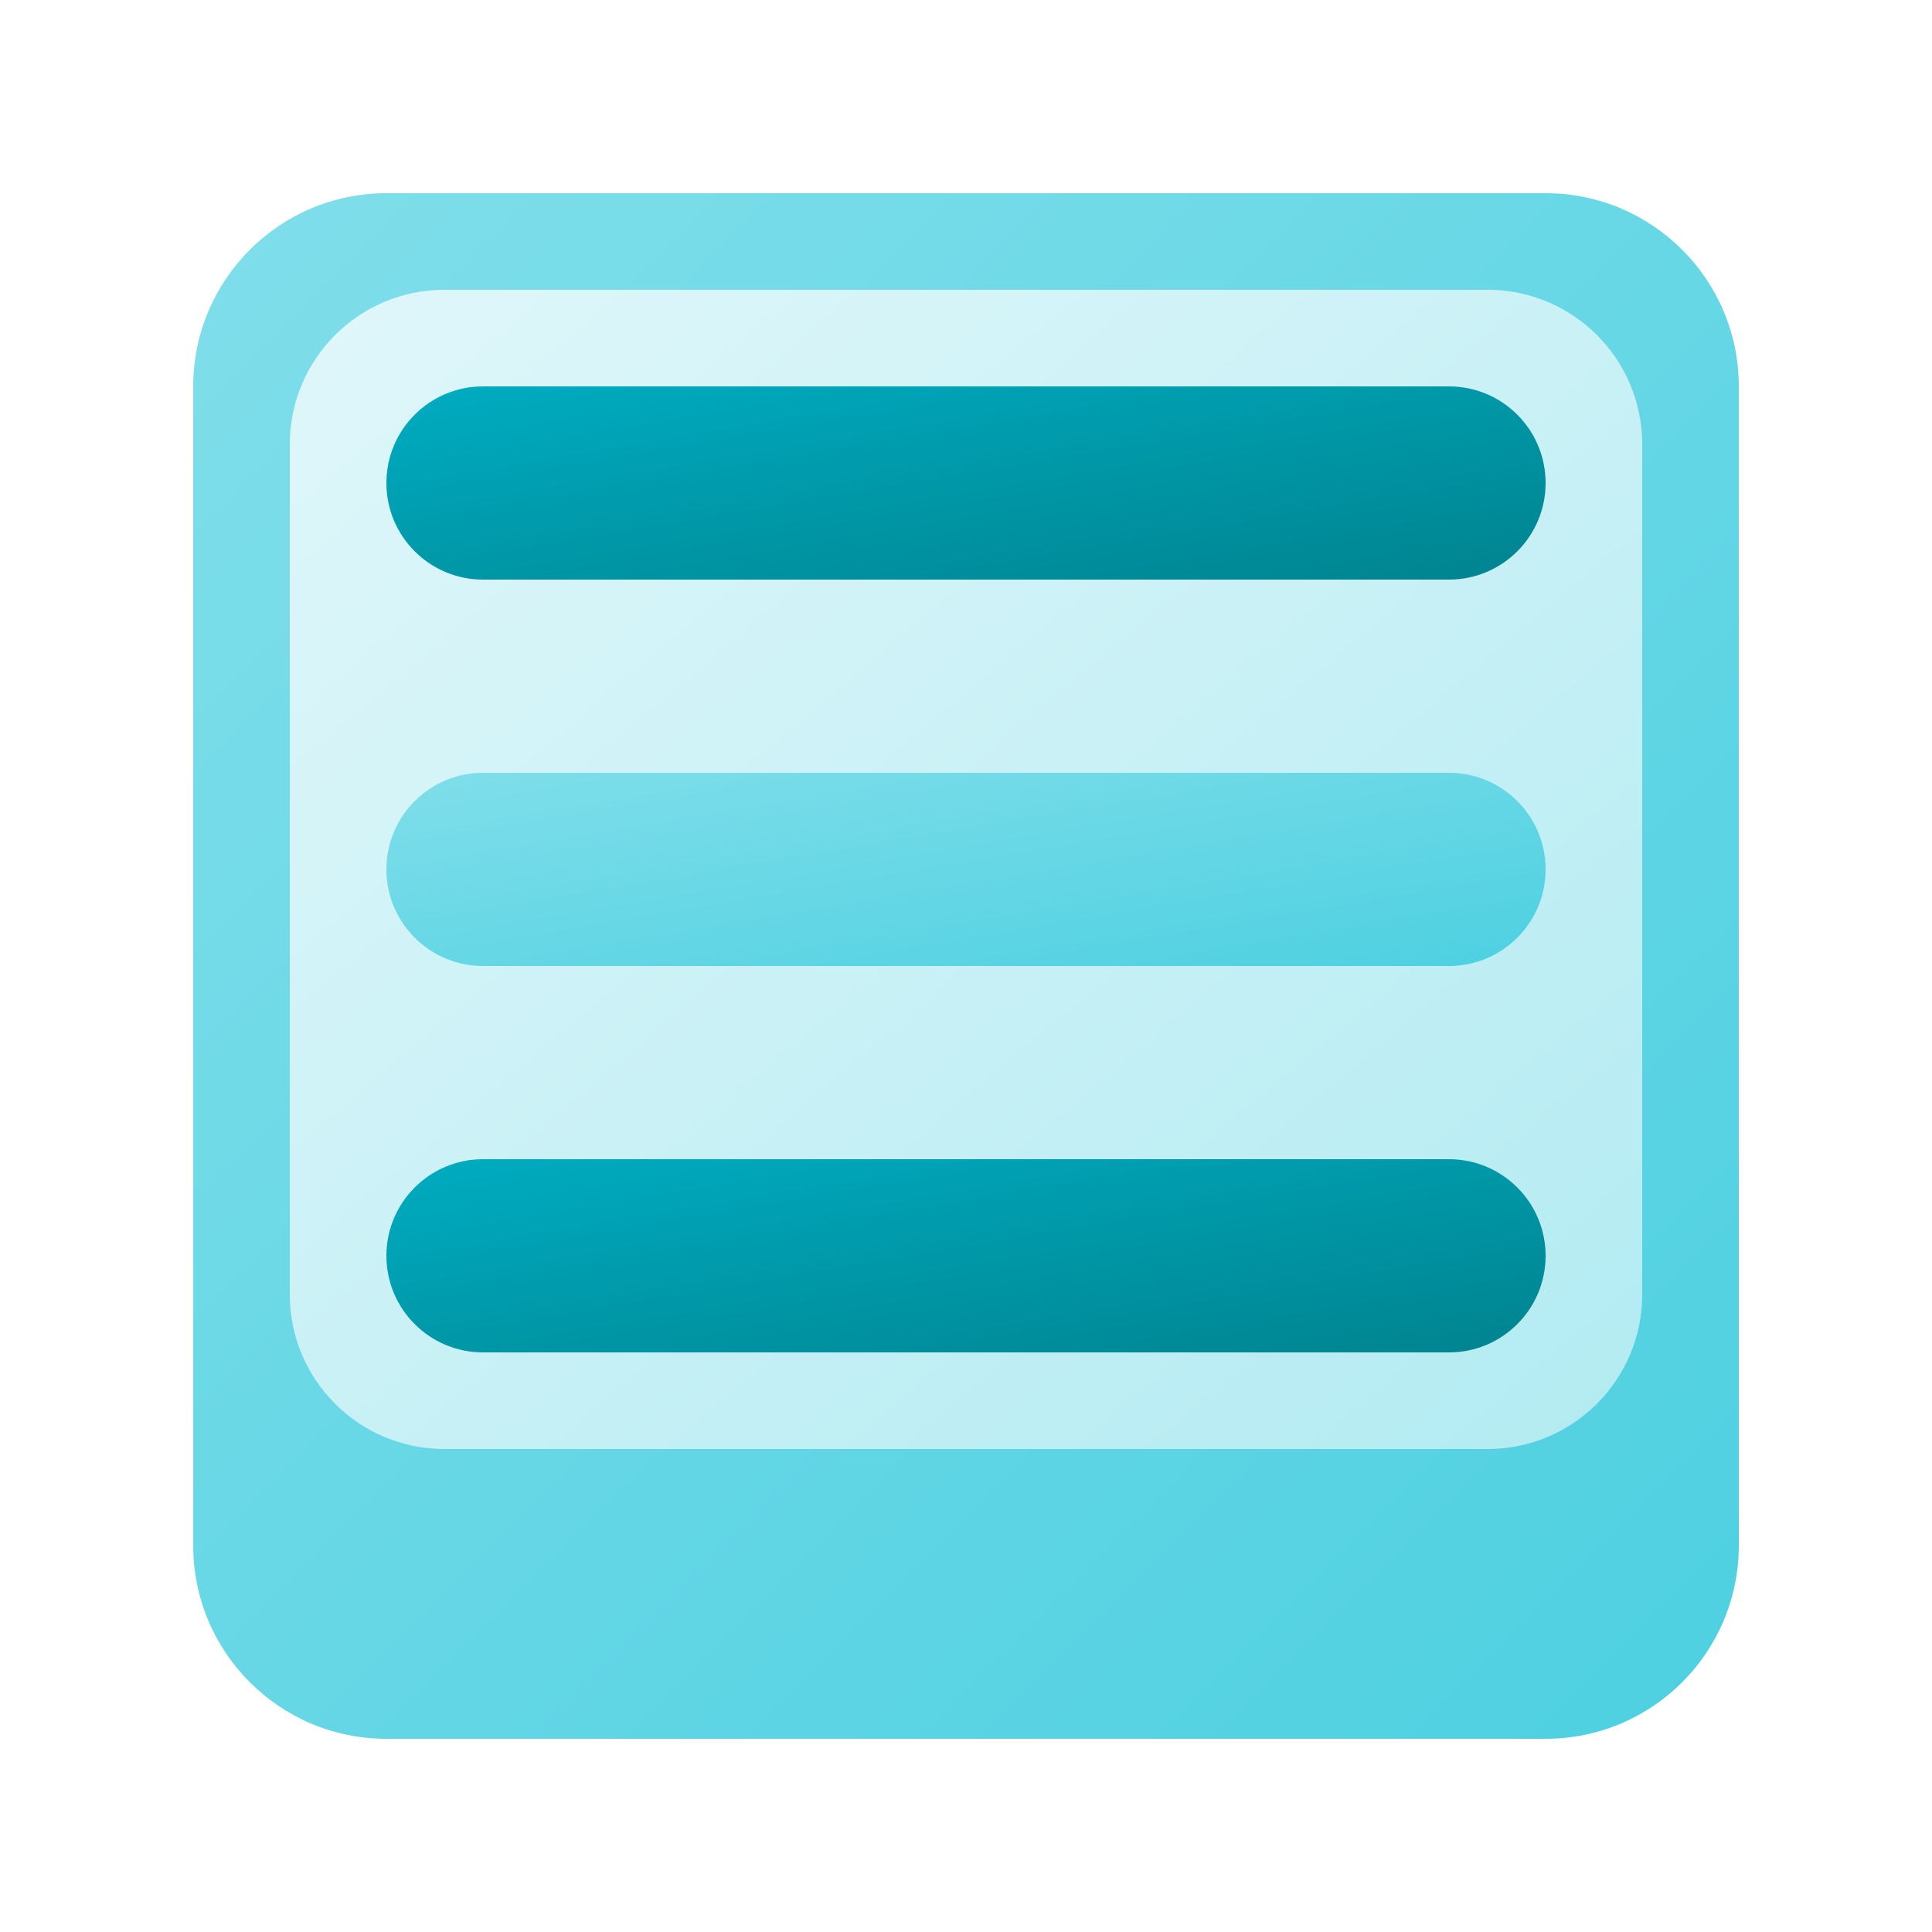
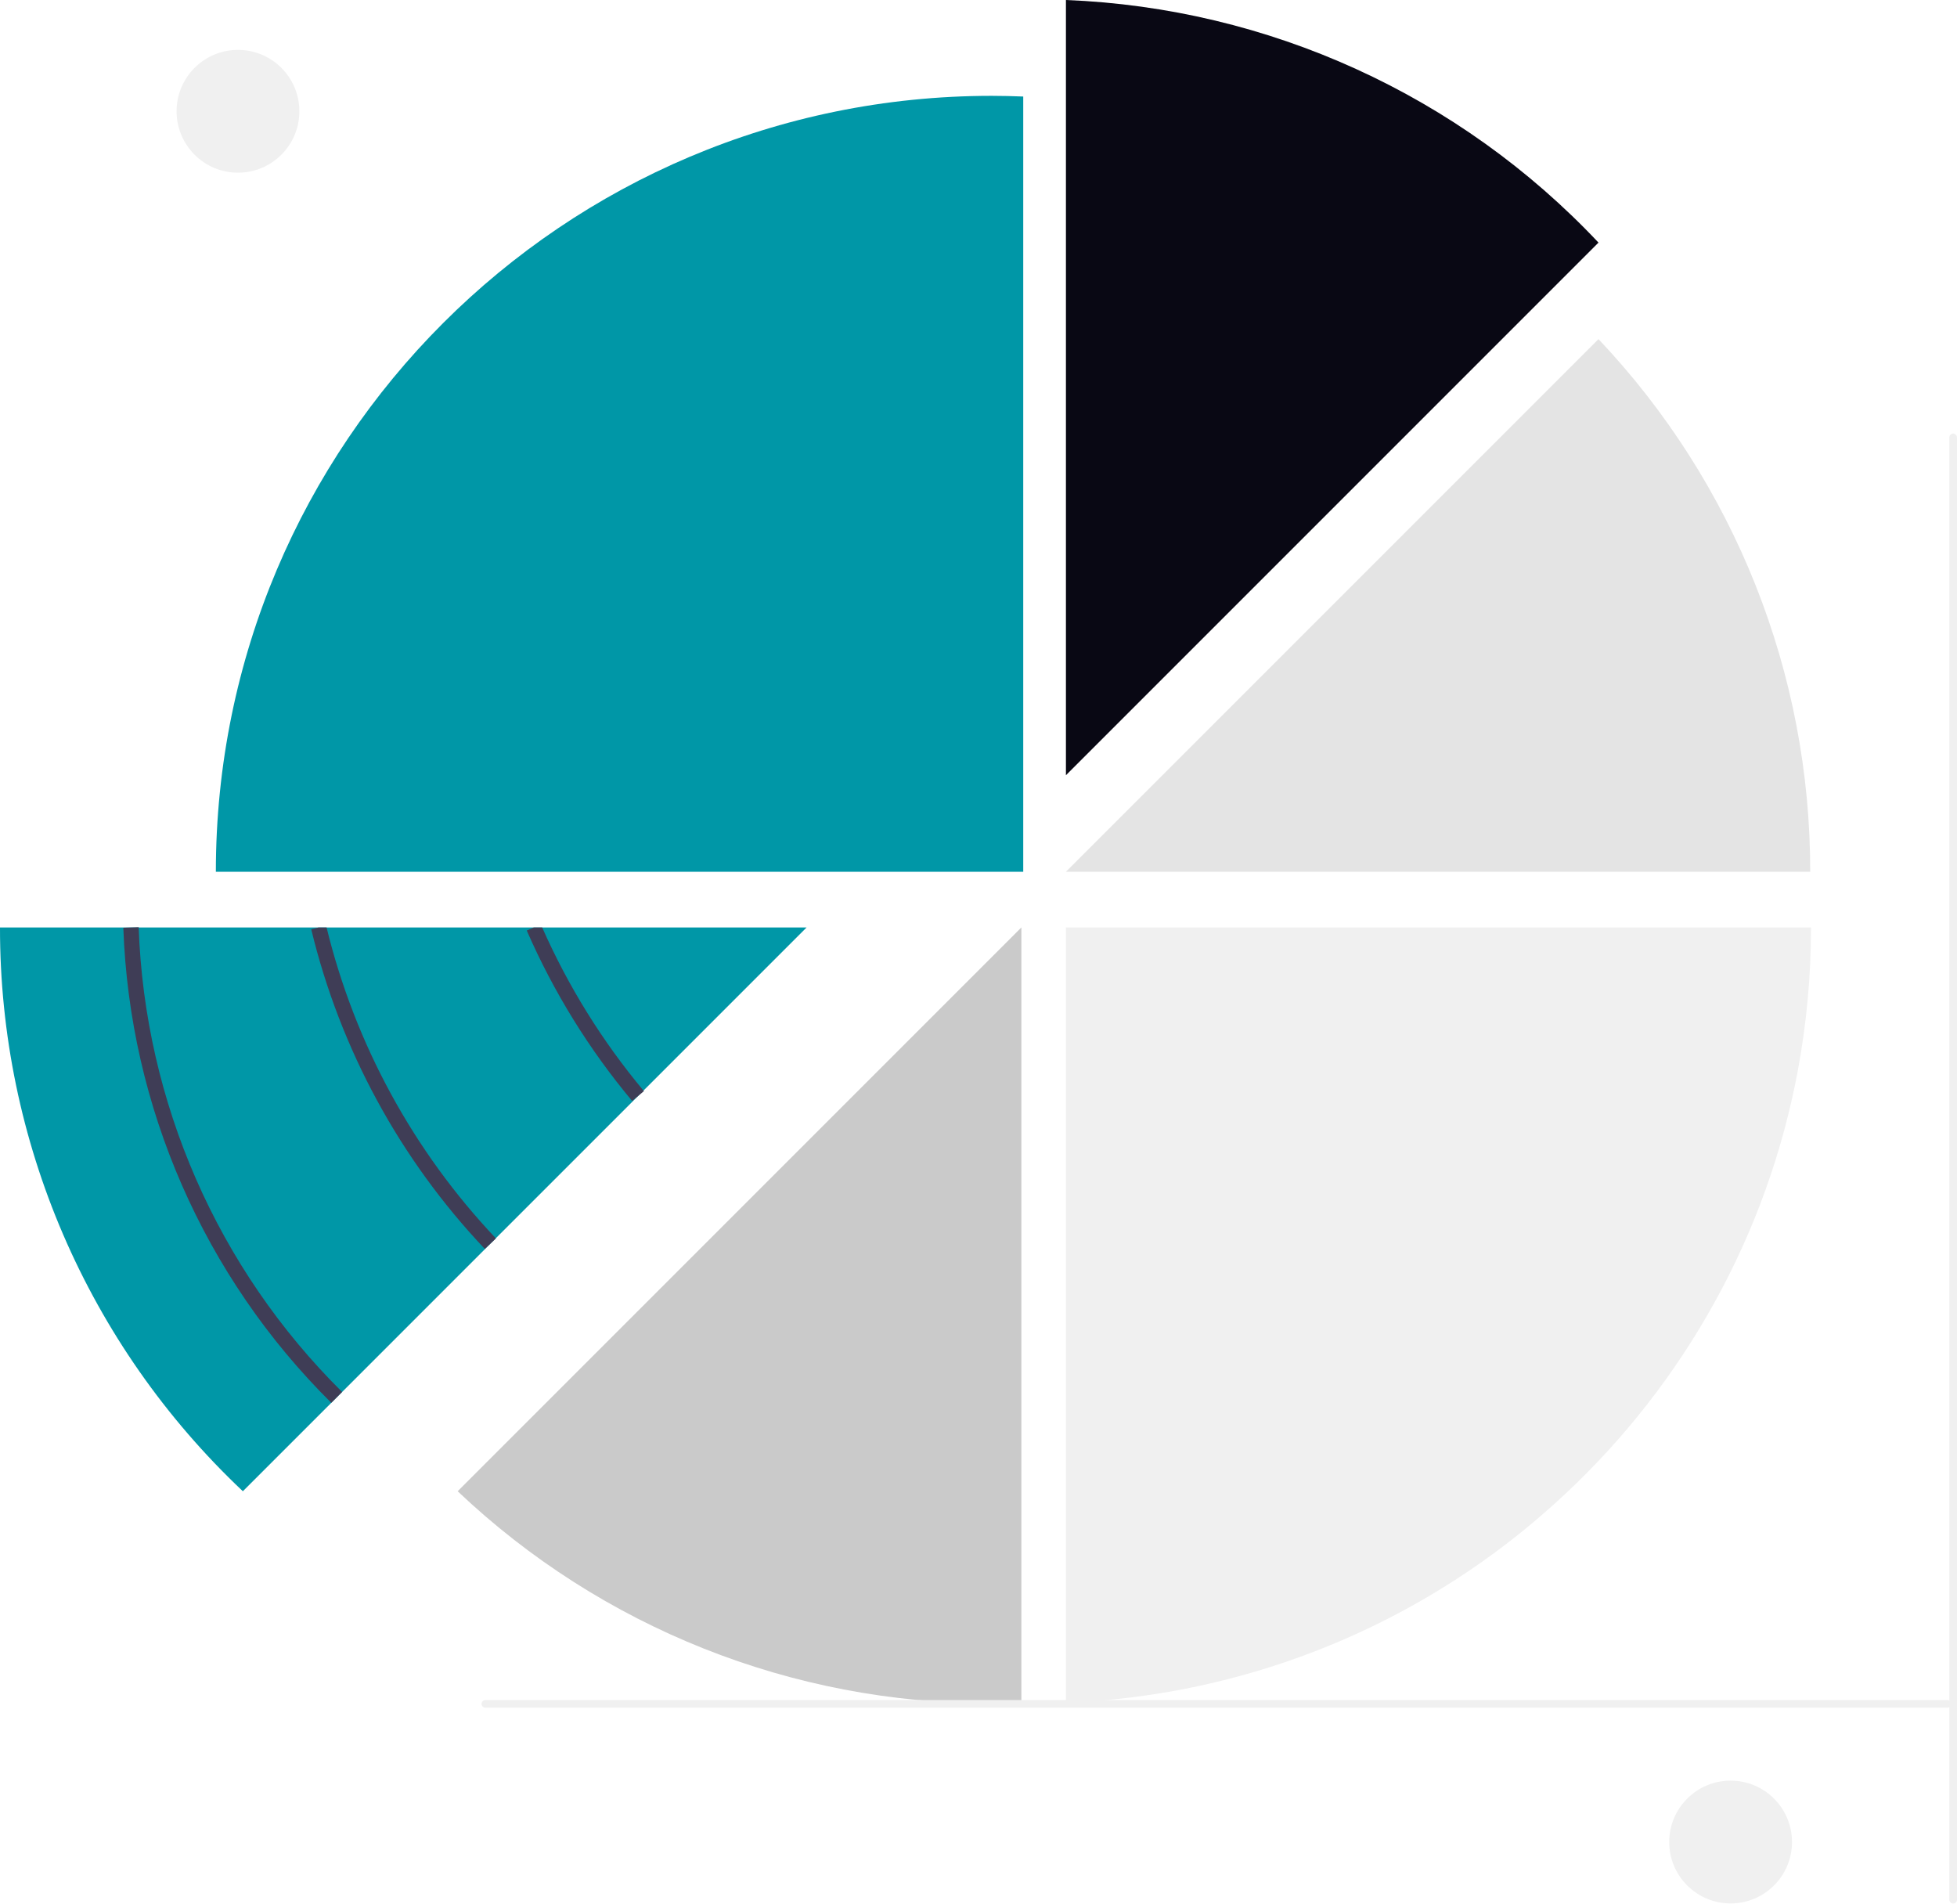
- <svg xmlns="http://www.w3.org/2000/svg" version="1.1" viewBox="0 0 100 100">
-   <defs>
-     <style>
-       .cls-1 {
-         fill: url(#grad1);
-       }
- 
-       .cls-2 {
-         fill: url(#grad2);
-       }
- 
-       .cls-3 {
-         fill: url(#grad3);
-       }
-     </style>
-     <linearGradient id="grad1" x1="0%" y1="0%" x2="100%" y2="100%">
-       <stop offset="0%" style="stop-color:#80deea;stop-opacity:1" />
-       <stop offset="100%" style="stop-color:#4dd0e1;stop-opacity:1" />
-     </linearGradient>
-     <linearGradient id="grad2" x1="0%" y1="0%" x2="100%" y2="100%">
-       <stop offset="0%" style="stop-color:#e0f7fa;stop-opacity:1" />
-       <stop offset="100%" style="stop-color:#b2ebf2;stop-opacity:1" />
-     </linearGradient>
-     <linearGradient id="grad3" x1="0%" y1="0%" x2="100%" y2="100%">
-       <stop offset="0%" style="stop-color:#00acc1;stop-opacity:1" />
-       <stop offset="100%" style="stop-color:#00838f;stop-opacity:1" />
-     </linearGradient>
-   </defs>
-   <g>
-     <g id="Layer_1">
-       <rect class="cls-1" x="10" y="10" width="80" height="80" rx="10" ry="10" />
-       <rect class="cls-2" x="15" y="15" width="70" height="60" rx="8" ry="8" />
-       <rect class="cls-3" x="20" y="20" width="60" height="10" rx="5" ry="5" />
-       <rect class="cls-1" x="20" y="40" width="60" height="10" rx="5" ry="5" />
-       <rect class="cls-3" x="20" y="60" width="60" height="10" rx="5" ry="5" />
-     </g>
+ <svg xmlns="http://www.w3.org/2000/svg" width="720" height="700.208" viewBox="0 0 720 700.208" role="img" artist="Katerina Limpitsouni" source="https://undraw.co/">
+   <g id="Group_142" data-name="Group 142" transform="translate(-704.46 -300)">
+     <path id="Path_2296-3935" data-name="Path 2296" d="M982.451,202.744A284.589,284.589,0,0,0,786.515,113.5V398.681Z" transform="translate(310.111 186.5)" fill="#090814" />
+     <path id="Path_2297-3936" data-name="Path 2297" d="M982.451,201.87,786.515,397.807h273.826a284.437,284.437,0,0,0-77.89-195.937Z" transform="translate(310.111 222.883)" fill="#e4e4e4" />
+     <path id="Path_2298-3937" data-name="Path 2298" d="M1060.636,355.18a286.184,286.184,0,0,1-4.913,52.981c-.255,1.383-.523,2.753-.805,4.122a283.111,283.111,0,0,1-33.034,86.566c-.833,1.44-1.694,2.88-2.555,4.292v.014a286.317,286.317,0,0,1-57.315,67.8c-1.115.974-2.231,1.934-3.36,2.88a284.188,284.188,0,0,1-172.144,66.52V355.18Z" transform="translate(310.109 286.002)" fill="#f0f0f0" />
+     <path id="Path_2299-3938" data-name="Path 2299" d="M824.079,640.61c3.79,0,7.558-.1,11.313-.243V355.175l-207.4,207.4a284.442,284.442,0,0,0,196.09,78.032Z" transform="translate(244.845 286)" fill="#cacaca" />
+     <path id="Path_2300-3939" data-name="Path 2300" d="M850.41,138.473c-157.642,0-285.435,127.794-285.435,285.435H862.019V138.727C858.167,138.573,854.3,138.473,850.41,138.473Z" transform="translate(218.901 196.782)" fill="#0097a7" />
+     <path id="Path_2301-3940" data-name="Path 2301" d="M805.475,355.18l-60.011,60.012-1.962,1.962-.043.042-52.332,52.318-1.99,1.991L632.6,528.044l-1.991,1.991v.014l-32.54,32.526A284.612,284.612,0,0,1,508.72,355.18Z" transform="translate(195.74 286.002)" fill="#0097a7" />
+     <path id="Path_2314-3941" data-name="Path 2314" d="M1173.513,559.323H635.652a1.412,1.412,0,1,1,0-2.823h537.861a1.412,1.412,0,0,1,0,2.823Z" transform="translate(247.418 368.887)" fill="#f0f0f0" />
+     <path id="Path_2315-3942" data-name="Path 2315" d="M1016.74,843.273V305.412a1.412,1.412,0,1,1,2.823,0V843.273a1.412,1.412,0,1,1-2.823,0Z" transform="translate(404.897 155.523)" fill="#f0f0f0" />
+     <circle id="Ellipse_420" data-name="Ellipse 420" cx="22.587" cy="22.587" r="22.587" transform="translate(1318.582 955.033)" fill="#f0f0f0" />
+     <circle id="Ellipse_421" data-name="Ellipse 421" cx="22.587" cy="22.587" r="22.587" transform="translate(769.427 318.352)" fill="#f0f0f0" />
+     <path id="Path_2317-3943" data-name="Path 2317" d="M617.374,530.076a258.744,258.744,0,0,1-76.513-174.764l5.643-.2a253.115,253.115,0,0,0,74.85,170.962Z" transform="translate(208.973 285.972)" fill="#3f3d56" />
+     <path id="Path_2318-3944" data-name="Path 2318" d="M657.79,469.571l-4.094,3.868a259.615,259.615,0,0,1-63.866-117.6l2.739-.664h2.907a254.1,254.1,0,0,0,62.257,114.334Z" transform="translate(229.134 286.002)" fill="#3f3d56" />
+     <path id="Path_2319-3945" data-name="Path 2319" d="M689.1,415.389l-2.118,1.765-.043.042L684.766,419A259.419,259.419,0,0,1,646,356.309l2.583-1.129h3.092a253.514,253.514,0,0,0,37.269,60.012A1.863,1.863,0,0,0,689.1,415.389Z" transform="translate(252.26 286.002)" fill="#3f3d56" />
  </g>
</svg>
